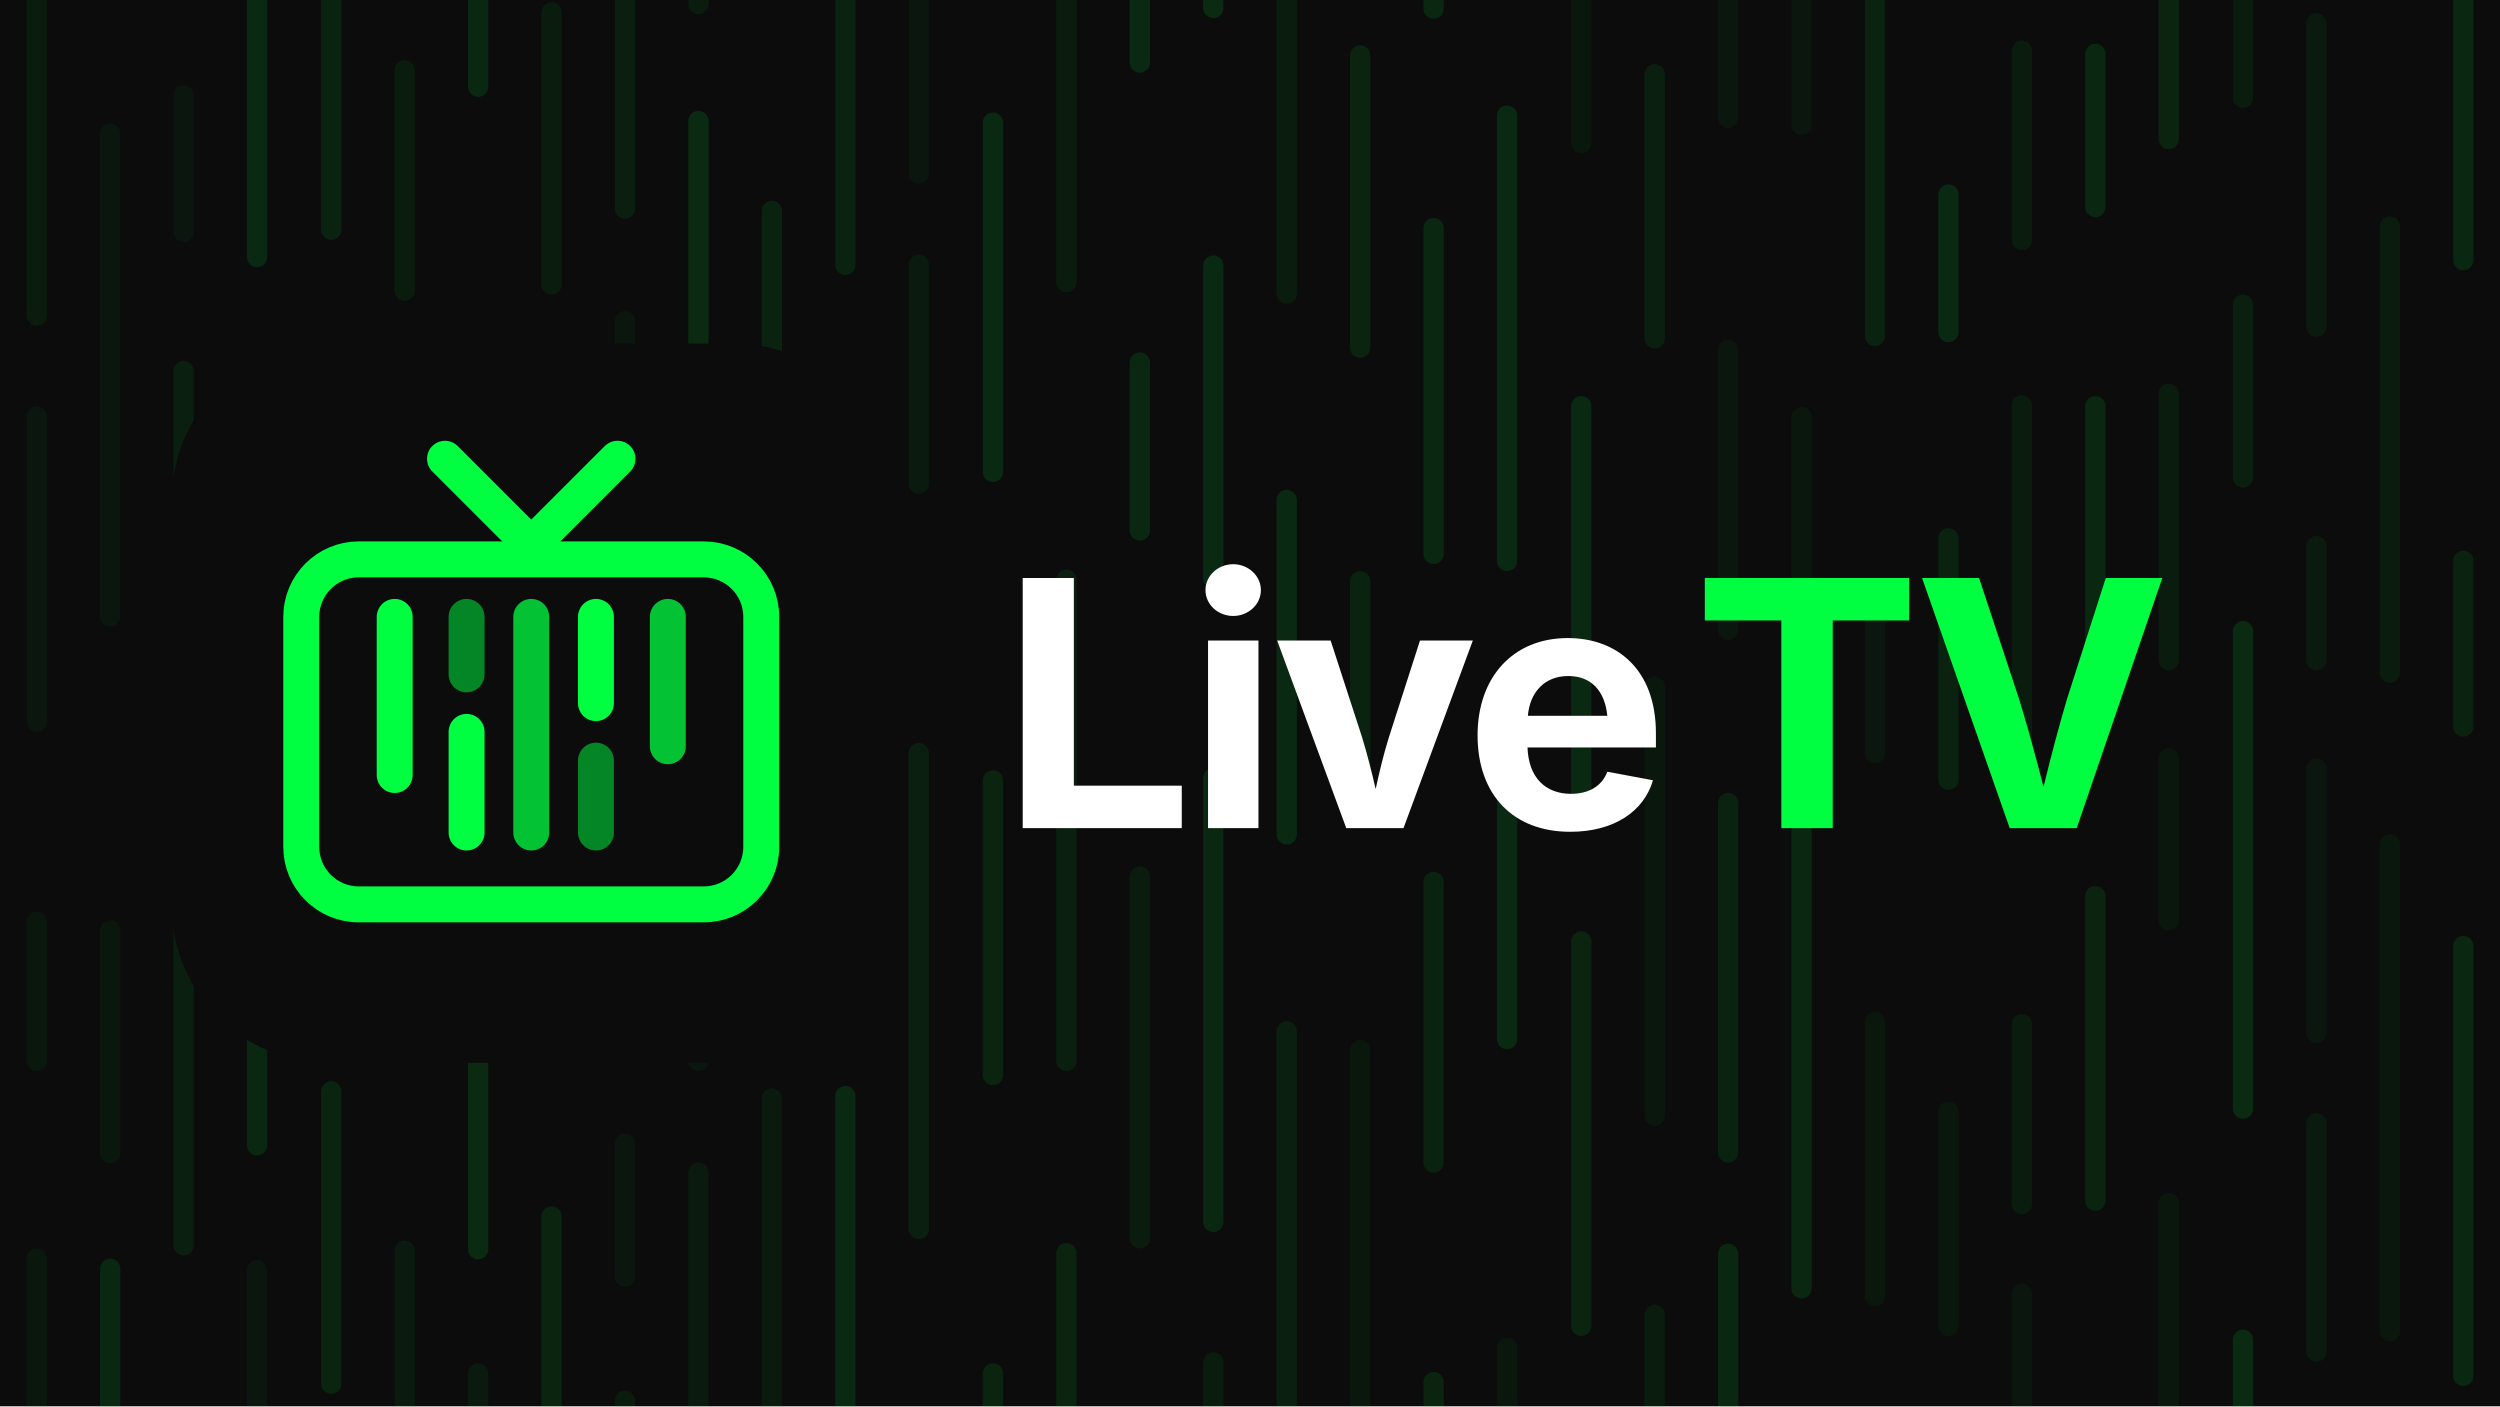
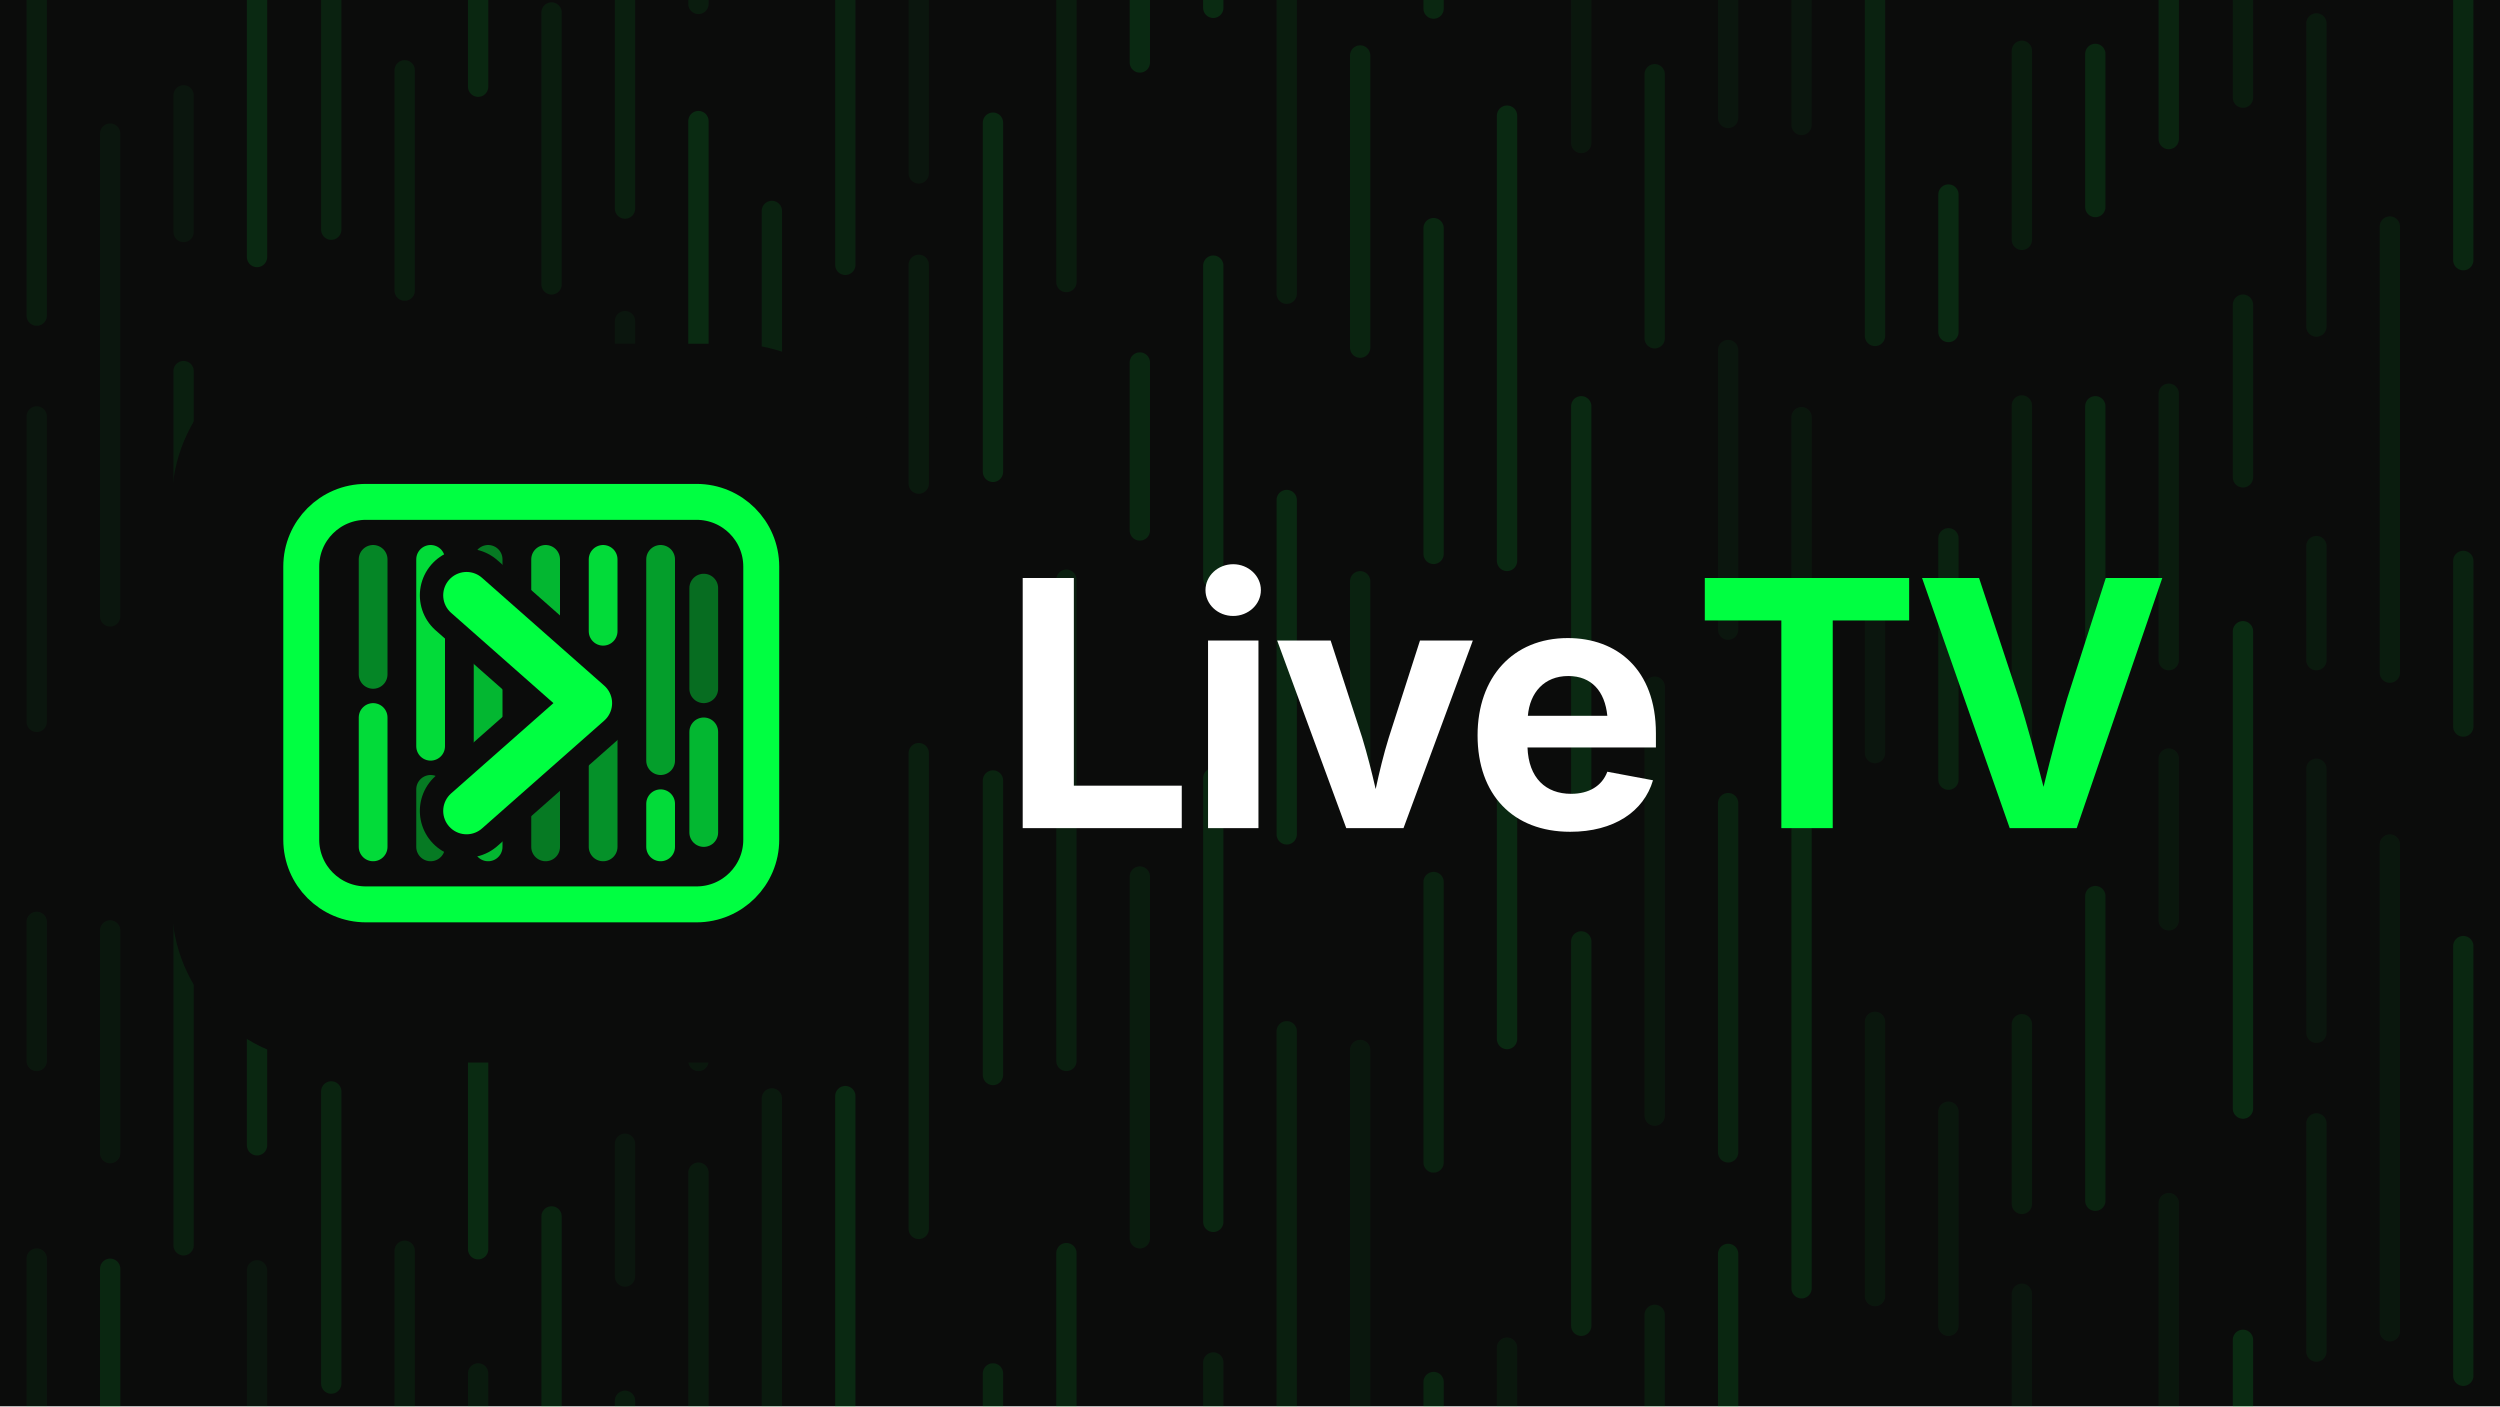
<svg xmlns="http://www.w3.org/2000/svg" width="320" height="180" viewBox="0 0 320 180">
  <rect width="320" height="180" fill="#0B0C0B" />
  <path d="M4.7 -35.0v21.7" stroke="#00FF41" stroke-width="2.6" stroke-linecap="round" opacity="0.10" />
  <path d="M4.7 0.0v40.4" stroke="#00FF41" stroke-width="2.6" stroke-linecap="round" opacity="0.07" />
  <path d="M4.7 53.3v39.1" stroke="#00FF41" stroke-width="2.6" stroke-linecap="round" opacity="0.04" />
  <path d="M4.7 118.0v17.8" stroke="#00FF41" stroke-width="2.6" stroke-linecap="round" opacity="0.05" />
  <path d="M4.7 161.1v54.6" stroke="#00FF41" stroke-width="2.6" stroke-linecap="round" opacity="0.05" />
  <path d="M14.1 -67.8v60.5" stroke="#00FF41" stroke-width="2.6" stroke-linecap="round" opacity="0.09" />
  <path d="M14.1 17.1v61.8" stroke="#00FF41" stroke-width="2.6" stroke-linecap="round" opacity="0.04" />
  <path d="M14.1 119.1v28.5" stroke="#00FF41" stroke-width="2.6" stroke-linecap="round" opacity="0.05" />
  <path d="M14.1 162.4v29.4" stroke="#00FF41" stroke-width="2.6" stroke-linecap="round" opacity="0.11" />
  <path d="M23.5 -62.8v45.5" stroke="#00FF41" stroke-width="2.6" stroke-linecap="round" opacity="0.07" />
  <path d="M23.5 12.2v17.5" stroke="#00FF41" stroke-width="2.6" stroke-linecap="round" opacity="0.04" />
  <path d="M23.5 47.5v47.5" stroke="#00FF41" stroke-width="2.6" stroke-linecap="round" opacity="0.08" />
  <path d="M23.5 116.5v42.9" stroke="#00FF41" stroke-width="2.6" stroke-linecap="round" opacity="0.08" />
  <path d="M32.9 -85.8v48.4" stroke="#00FF41" stroke-width="2.6" stroke-linecap="round" opacity="0.06" />
  <path d="M32.9 -7.0v39.9" stroke="#00FF41" stroke-width="2.6" stroke-linecap="round" opacity="0.12" />
  <path d="M32.9 68.7v28.4" stroke="#00FF41" stroke-width="2.6" stroke-linecap="round" opacity="0.13" />
  <path d="M32.9 111.9v34.7" stroke="#00FF41" stroke-width="2.6" stroke-linecap="round" opacity="0.11" />
  <path d="M32.9 162.6v38.2" stroke="#00FF41" stroke-width="2.6" stroke-linecap="round" opacity="0.04" />
  <path d="M42.4 -82.6v42.2" stroke="#00FF41" stroke-width="2.6" stroke-linecap="round" opacity="0.12" />
  <path d="M42.4 -18.8v48.2" stroke="#00FF41" stroke-width="2.6" stroke-linecap="round" opacity="0.09" />
  <path d="M42.4 60.0v36.6" stroke="#00FF41" stroke-width="2.6" stroke-linecap="round" opacity="0.12" />
  <path d="M42.4 139.7v37.4" stroke="#00FF41" stroke-width="2.6" stroke-linecap="round" opacity="0.10" />
  <path d="M51.8 -75.8v45.9" stroke="#00FF41" stroke-width="2.6" stroke-linecap="round" opacity="0.13" />
  <path d="M51.8 9.0v28.2" stroke="#00FF41" stroke-width="2.6" stroke-linecap="round" opacity="0.07" />
  <path d="M51.8 70.9v15.5" stroke="#00FF41" stroke-width="2.6" stroke-linecap="round" opacity="0.08" />
  <path d="M51.8 102.9v20.1" stroke="#00FF41" stroke-width="2.6" stroke-linecap="round" opacity="0.04" />
  <path d="M51.8 160.1v20.7" stroke="#00FF41" stroke-width="2.6" stroke-linecap="round" opacity="0.06" />
  <path d="M61.2 -94.1v18.3" stroke="#00FF41" stroke-width="2.6" stroke-linecap="round" opacity="0.08" />
  <path d="M61.2 -46.2v57.3" stroke="#00FF41" stroke-width="2.6" stroke-linecap="round" opacity="0.11" />
  <path d="M61.2 51.5v27.9" stroke="#00FF41" stroke-width="2.6" stroke-linecap="round" opacity="0.08" />
  <path d="M61.2 102.5v57.4" stroke="#00FF41" stroke-width="2.6" stroke-linecap="round" opacity="0.13" />
  <path d="M61.2 175.8v23.0" stroke="#00FF41" stroke-width="2.6" stroke-linecap="round" opacity="0.06" />
  <path d="M70.6 -52.4v43.0" stroke="#00FF41" stroke-width="2.6" stroke-linecap="round" opacity="0.06" />
  <path d="M70.6 1.6v34.8" stroke="#00FF41" stroke-width="2.6" stroke-linecap="round" opacity="0.07" />
  <path d="M70.6 66.5v60.7" stroke="#00FF41" stroke-width="2.6" stroke-linecap="round" opacity="0.10" />
  <path d="M70.6 155.7v44.4" stroke="#00FF41" stroke-width="2.6" stroke-linecap="round" opacity="0.10" />
  <path d="M80.0 -97.1v52.3" stroke="#00FF41" stroke-width="2.6" stroke-linecap="round" opacity="0.12" />
  <path d="M80.0 -6.8v33.5" stroke="#00FF41" stroke-width="2.6" stroke-linecap="round" opacity="0.08" />
  <path d="M80.0 41.1v45.2" stroke="#00FF41" stroke-width="2.6" stroke-linecap="round" opacity="0.04" />
  <path d="M80.0 99.4v24.5" stroke="#00FF41" stroke-width="2.6" stroke-linecap="round" opacity="0.05" />
  <path d="M80.0 146.4v17.0" stroke="#00FF41" stroke-width="2.6" stroke-linecap="round" opacity="0.04" />
  <path d="M80.0 179.3v19.3" stroke="#00FF41" stroke-width="2.6" stroke-linecap="round" opacity="0.07" />
  <path d="M89.4 -94.4v44.2" stroke="#00FF41" stroke-width="2.6" stroke-linecap="round" opacity="0.05" />
  <path d="M89.4 -30.8v31.3" stroke="#00FF41" stroke-width="2.6" stroke-linecap="round" opacity="0.07" />
  <path d="M89.4 15.5v55.7" stroke="#00FF41" stroke-width="2.6" stroke-linecap="round" opacity="0.13" />
  <path d="M89.4 97.9v37.9" stroke="#00FF41" stroke-width="2.6" stroke-linecap="round" opacity="0.05" />
  <path d="M89.4 150.1v31.1" stroke="#00FF41" stroke-width="2.6" stroke-linecap="round" opacity="0.06" />
  <path d="M98.8 -17.4v15.5" stroke="#00FF41" stroke-width="2.6" stroke-linecap="round" opacity="0.13" />
  <path d="M98.8 27.0v21.5" stroke="#00FF41" stroke-width="2.6" stroke-linecap="round" opacity="0.09" />
  <path d="M98.8 60.2v40.1" stroke="#00FF41" stroke-width="2.6" stroke-linecap="round" opacity="0.13" />
  <path d="M98.8 140.6v48.2" stroke="#00FF41" stroke-width="2.6" stroke-linecap="round" opacity="0.06" />
  <path d="M108.2 -18.0v51.9" stroke="#00FF41" stroke-width="2.6" stroke-linecap="round" opacity="0.09" />
  <path d="M108.2 71.3v30.4" stroke="#00FF41" stroke-width="2.6" stroke-linecap="round" opacity="0.06" />
  <path d="M108.2 140.3v62.3" stroke="#00FF41" stroke-width="2.6" stroke-linecap="round" opacity="0.12" />
  <path d="M117.6 -88.4v50.4" stroke="#00FF41" stroke-width="2.6" stroke-linecap="round" opacity="0.06" />
  <path d="M117.6 -9.5v31.7" stroke="#00FF41" stroke-width="2.6" stroke-linecap="round" opacity="0.04" />
  <path d="M117.6 33.9v28.0" stroke="#00FF41" stroke-width="2.6" stroke-linecap="round" opacity="0.06" />
  <path d="M117.6 96.4v60.9" stroke="#00FF41" stroke-width="2.6" stroke-linecap="round" opacity="0.08" />
  <path d="M127.1 -106.7v60.8" stroke="#00FF41" stroke-width="2.6" stroke-linecap="round" opacity="0.07" />
  <path d="M127.1 -27.6v25.4" stroke="#00FF41" stroke-width="2.6" stroke-linecap="round" opacity="0.06" />
  <path d="M127.1 15.7v44.7" stroke="#00FF41" stroke-width="2.6" stroke-linecap="round" opacity="0.12" />
  <path d="M127.1 99.9v37.7" stroke="#00FF41" stroke-width="2.6" stroke-linecap="round" opacity="0.10" />
  <path d="M127.1 175.8v18.5" stroke="#00FF41" stroke-width="2.6" stroke-linecap="round" opacity="0.10" />
  <path d="M136.5 -84.5v50.9" stroke="#00FF41" stroke-width="2.6" stroke-linecap="round" opacity="0.08" />
  <path d="M136.5 -16.7v52.8" stroke="#00FF41" stroke-width="2.6" stroke-linecap="round" opacity="0.07" />
  <path d="M136.5 74.2v61.6" stroke="#00FF41" stroke-width="2.6" stroke-linecap="round" opacity="0.08" />
  <path d="M136.5 160.4v60.4" stroke="#00FF41" stroke-width="2.6" stroke-linecap="round" opacity="0.10" />
  <path d="M145.9 -13.7v21.7" stroke="#00FF41" stroke-width="2.6" stroke-linecap="round" opacity="0.12" />
  <path d="M145.9 46.4v21.5" stroke="#00FF41" stroke-width="2.6" stroke-linecap="round" opacity="0.11" />
  <path d="M145.9 112.2v46.3" stroke="#00FF41" stroke-width="2.6" stroke-linecap="round" opacity="0.07" />
  <path d="M155.3 -14.1v15.1" stroke="#00FF41" stroke-width="2.6" stroke-linecap="round" opacity="0.13" />
  <path d="M155.3 34.0v40.0" stroke="#00FF41" stroke-width="2.6" stroke-linecap="round" opacity="0.12" />
  <path d="M155.3 99.6v56.8" stroke="#00FF41" stroke-width="2.6" stroke-linecap="round" opacity="0.11" />
  <path d="M155.3 174.4v26.6" stroke="#00FF41" stroke-width="2.6" stroke-linecap="round" opacity="0.07" />
  <path d="M164.7 -63.3v27.0" stroke="#00FF41" stroke-width="2.6" stroke-linecap="round" opacity="0.08" />
  <path d="M164.7 -21.0v58.6" stroke="#00FF41" stroke-width="2.6" stroke-linecap="round" opacity="0.07" />
  <path d="M164.7 64.0v42.8" stroke="#00FF41" stroke-width="2.6" stroke-linecap="round" opacity="0.12" />
  <path d="M164.7 132.0v59.0" stroke="#00FF41" stroke-width="2.6" stroke-linecap="round" opacity="0.08" />
  <path d="M174.1 -56.5v15.3" stroke="#00FF41" stroke-width="2.6" stroke-linecap="round" opacity="0.08" />
  <path d="M174.1 -24.2v14.6" stroke="#00FF41" stroke-width="2.6" stroke-linecap="round" opacity="0.11" />
  <path d="M174.1 7.1v37.4" stroke="#00FF41" stroke-width="2.6" stroke-linecap="round" opacity="0.10" />
  <path d="M174.1 74.4v30.2" stroke="#00FF41" stroke-width="2.6" stroke-linecap="round" opacity="0.09" />
  <path d="M174.1 134.4v52.5" stroke="#00FF41" stroke-width="2.6" stroke-linecap="round" opacity="0.05" />
  <path d="M183.5 -26.8v27.9" stroke="#00FF41" stroke-width="2.6" stroke-linecap="round" opacity="0.11" />
  <path d="M183.5 29.2v41.7" stroke="#00FF41" stroke-width="2.6" stroke-linecap="round" opacity="0.11" />
  <path d="M183.5 112.9v35.9" stroke="#00FF41" stroke-width="2.6" stroke-linecap="round" opacity="0.09" />
  <path d="M183.5 176.9v39.3" stroke="#00FF41" stroke-width="2.6" stroke-linecap="round" opacity="0.10" />
  <path d="M192.9 -57.6v37.6" stroke="#00FF41" stroke-width="2.6" stroke-linecap="round" opacity="0.12" />
  <path d="M192.9 14.8v57.0" stroke="#00FF41" stroke-width="2.6" stroke-linecap="round" opacity="0.12" />
  <path d="M192.9 91.4v41.6" stroke="#00FF41" stroke-width="2.6" stroke-linecap="round" opacity="0.12" />
  <path d="M192.9 172.5v21.1" stroke="#00FF41" stroke-width="2.6" stroke-linecap="round" opacity="0.05" />
  <path d="M202.4 -7.8v26.1" stroke="#00FF41" stroke-width="2.6" stroke-linecap="round" opacity="0.05" />
  <path d="M202.4 52.0v52.5" stroke="#00FF41" stroke-width="2.6" stroke-linecap="round" opacity="0.12" />
  <path d="M202.4 120.5v49.2" stroke="#00FF41" stroke-width="2.6" stroke-linecap="round" opacity="0.10" />
  <path d="M211.8 -95.3v61.4" stroke="#00FF41" stroke-width="2.6" stroke-linecap="round" opacity="0.06" />
  <path d="M211.8 9.5v33.8" stroke="#00FF41" stroke-width="2.6" stroke-linecap="round" opacity="0.08" />
  <path d="M211.8 87.9v54.9" stroke="#00FF41" stroke-width="2.6" stroke-linecap="round" opacity="0.05" />
  <path d="M211.8 168.3v39.5" stroke="#00FF41" stroke-width="2.6" stroke-linecap="round" opacity="0.07" />
  <path d="M221.2 -34.4v49.5" stroke="#00FF41" stroke-width="2.6" stroke-linecap="round" opacity="0.04" />
  <path d="M221.2 44.8v35.8" stroke="#00FF41" stroke-width="2.6" stroke-linecap="round" opacity="0.04" />
  <path d="M221.2 102.8v44.7" stroke="#00FF41" stroke-width="2.6" stroke-linecap="round" opacity="0.09" />
  <path d="M221.2 160.5v62.3" stroke="#00FF41" stroke-width="2.6" stroke-linecap="round" opacity="0.11" />
  <path d="M230.6 -11.3v27.3" stroke="#00FF41" stroke-width="2.6" stroke-linecap="round" opacity="0.04" />
  <path d="M230.6 53.4v27.5" stroke="#00FF41" stroke-width="2.6" stroke-linecap="round" opacity="0.05" />
  <path d="M230.6 106.2v58.7" stroke="#00FF41" stroke-width="2.6" stroke-linecap="round" opacity="0.11" />
  <path d="M240.0 -16.1v59.1" stroke="#00FF41" stroke-width="2.6" stroke-linecap="round" opacity="0.09" />
  <path d="M240.0 77.7v18.7" stroke="#00FF41" stroke-width="2.6" stroke-linecap="round" opacity="0.04" />
  <path d="M240.0 130.8v35.1" stroke="#00FF41" stroke-width="2.6" stroke-linecap="round" opacity="0.05" />
  <path d="M249.4 -68.5v53.4" stroke="#00FF41" stroke-width="2.6" stroke-linecap="round" opacity="0.05" />
  <path d="M249.4 24.9v17.6" stroke="#00FF41" stroke-width="2.6" stroke-linecap="round" opacity="0.12" />
  <path d="M249.4 68.9v30.9" stroke="#00FF41" stroke-width="2.6" stroke-linecap="round" opacity="0.09" />
  <path d="M249.4 142.3v27.4" stroke="#00FF41" stroke-width="2.6" stroke-linecap="round" opacity="0.05" />
  <path d="M258.8 -25.8v19.7" stroke="#00FF41" stroke-width="2.6" stroke-linecap="round" opacity="0.05" />
  <path d="M258.8 6.5v24.2" stroke="#00FF41" stroke-width="2.6" stroke-linecap="round" opacity="0.07" />
  <path d="M258.8 51.9v51.3" stroke="#00FF41" stroke-width="2.6" stroke-linecap="round" opacity="0.07" />
  <path d="M258.8 131.1v23.0" stroke="#00FF41" stroke-width="2.6" stroke-linecap="round" opacity="0.07" />
  <path d="M258.8 165.6v26.6" stroke="#00FF41" stroke-width="2.6" stroke-linecap="round" opacity="0.04" />
  <path d="M268.2 -59.5v23.6" stroke="#00FF41" stroke-width="2.6" stroke-linecap="round" opacity="0.08" />
  <path d="M268.2 6.9v19.6" stroke="#00FF41" stroke-width="2.6" stroke-linecap="round" opacity="0.11" />
  <path d="M268.2 52.0v38.5" stroke="#00FF41" stroke-width="2.6" stroke-linecap="round" opacity="0.11" />
  <path d="M268.2 114.7v39.0" stroke="#00FF41" stroke-width="2.6" stroke-linecap="round" opacity="0.10" />
  <path d="M277.6 -37.0v54.8" stroke="#00FF41" stroke-width="2.6" stroke-linecap="round" opacity="0.10" />
  <path d="M277.6 50.4v34.1" stroke="#00FF41" stroke-width="2.6" stroke-linecap="round" opacity="0.07" />
  <path d="M277.6 97.1v20.7" stroke="#00FF41" stroke-width="2.6" stroke-linecap="round" opacity="0.05" />
  <path d="M277.6 154.0v26.8" stroke="#00FF41" stroke-width="2.6" stroke-linecap="round" opacity="0.05" />
  <path d="M287.1 -90.9v56.7" stroke="#00FF41" stroke-width="2.6" stroke-linecap="round" opacity="0.10" />
  <path d="M287.1 -13.7v26.2" stroke="#00FF41" stroke-width="2.6" stroke-linecap="round" opacity="0.07" />
  <path d="M287.1 39.0v22.1" stroke="#00FF41" stroke-width="2.6" stroke-linecap="round" opacity="0.08" />
  <path d="M287.1 80.8v61.1" stroke="#00FF41" stroke-width="2.6" stroke-linecap="round" opacity="0.13" />
  <path d="M287.1 171.5v26.3" stroke="#00FF41" stroke-width="2.6" stroke-linecap="round" opacity="0.13" />
  <path d="M296.5 -38.5v14.5" stroke="#00FF41" stroke-width="2.6" stroke-linecap="round" opacity="0.07" />
  <path d="M296.5 3.0v38.8" stroke="#00FF41" stroke-width="2.6" stroke-linecap="round" opacity="0.06" />
  <path d="M296.5 69.9v14.6" stroke="#00FF41" stroke-width="2.6" stroke-linecap="round" opacity="0.06" />
  <path d="M296.5 98.4v33.8" stroke="#00FF41" stroke-width="2.6" stroke-linecap="round" opacity="0.04" />
  <path d="M296.5 143.8v29.2" stroke="#00FF41" stroke-width="2.6" stroke-linecap="round" opacity="0.06" />
  <path d="M305.9 -57.2v50.9" stroke="#00FF41" stroke-width="2.6" stroke-linecap="round" opacity="0.10" />
  <path d="M305.9 29.0v57.1" stroke="#00FF41" stroke-width="2.6" stroke-linecap="round" opacity="0.07" />
  <path d="M305.9 108.1v62.3" stroke="#00FF41" stroke-width="2.6" stroke-linecap="round" opacity="0.05" />
  <path d="M315.3 -69.5v16.5" stroke="#00FF41" stroke-width="2.6" stroke-linecap="round" opacity="0.12" />
  <path d="M315.3 -11.6v44.9" stroke="#00FF41" stroke-width="2.6" stroke-linecap="round" opacity="0.11" />
  <path d="M315.3 71.8v21.2" stroke="#00FF41" stroke-width="2.6" stroke-linecap="round" opacity="0.09" />
  <path d="M315.3 121.1v55.0" stroke="#00FF41" stroke-width="2.6" stroke-linecap="round" opacity="0.11" />
-   <rect x="22" y="44" width="92" height="92" rx="20" fill="#0B0C0B" />
  <g transform="translate(22 44) scale(0.92)">
    <rect width="100" height="100" rx="22" fill="#0B0C0B" />
-     <rect x="18" y="30" width="64" height="48" rx="8" fill="none" stroke="#00FF41" stroke-width="5" />
-     <g stroke="#00FF41" stroke-width="5" stroke-linecap="round">
-       <path d="M31 38v22" />
-       <path d="M41 38v8" opacity=".5" />
-       <path d="M41 54v14" />
-       <path d="M50 38v30" opacity=".75" />
-       <path d="M59 38v12" />
-       <path d="M59 58v10" opacity=".5" />
-       <path d="M69 38v18" opacity=".75" />
+     <rect x="18" y="22" width="64" height="56" rx="9" fill="none" stroke="#00FF41" stroke-width="5" />
+     <g stroke="#00FF41" stroke-width="4" stroke-linecap="round">
+       <path d="M28 30v16" opacity="0.5" />
+       <path d="M28 52v18" opacity="0.85" />
+       <path d="M36 30v26" opacity="0.85" />
+       <path d="M36 62v8" opacity="0.45" />
+       <path d="M44 30v8" opacity="0.45" />
+       <path d="M44 44v26" opacity="0.7" />
+       <path d="M52 30v20" opacity="0.7" />
+       <path d="M52 56v14" opacity="0.45" />
+       <path d="M60 30v10" opacity="0.85" />
+       <path d="M60 46v24" opacity="0.55" />
+       <path d="M68 30v28" opacity="0.6" />
+       <path d="M68 64v6" opacity="0.85" />
+       <path d="M74 34v14" opacity="0.4" />
+       <path d="M74 54v14" opacity="0.7" />
    </g>
-     <path d="M38 16l12 12 12-12" fill="none" stroke="#00FF41" stroke-width="5" stroke-linecap="round" stroke-linejoin="round" />
+     <path d="M41 35l17 15-17 15" fill="none" stroke="#0B0C0B" stroke-width="13" stroke-linecap="round" stroke-linejoin="round" />
+     <path d="M41 35l17 15-17 15" fill="none" stroke="#00FF41" stroke-width="6.5" stroke-linecap="round" stroke-linejoin="round" />
  </g>
  <text x="128" y="106" font-family="Inter, 'Segoe UI', sans-serif" font-weight="700" font-size="44" fill="#FFFFFF" letter-spacing="-1">Live<tspan fill="#00FF41" dx="3">TV</tspan>
  </text>
</svg>
